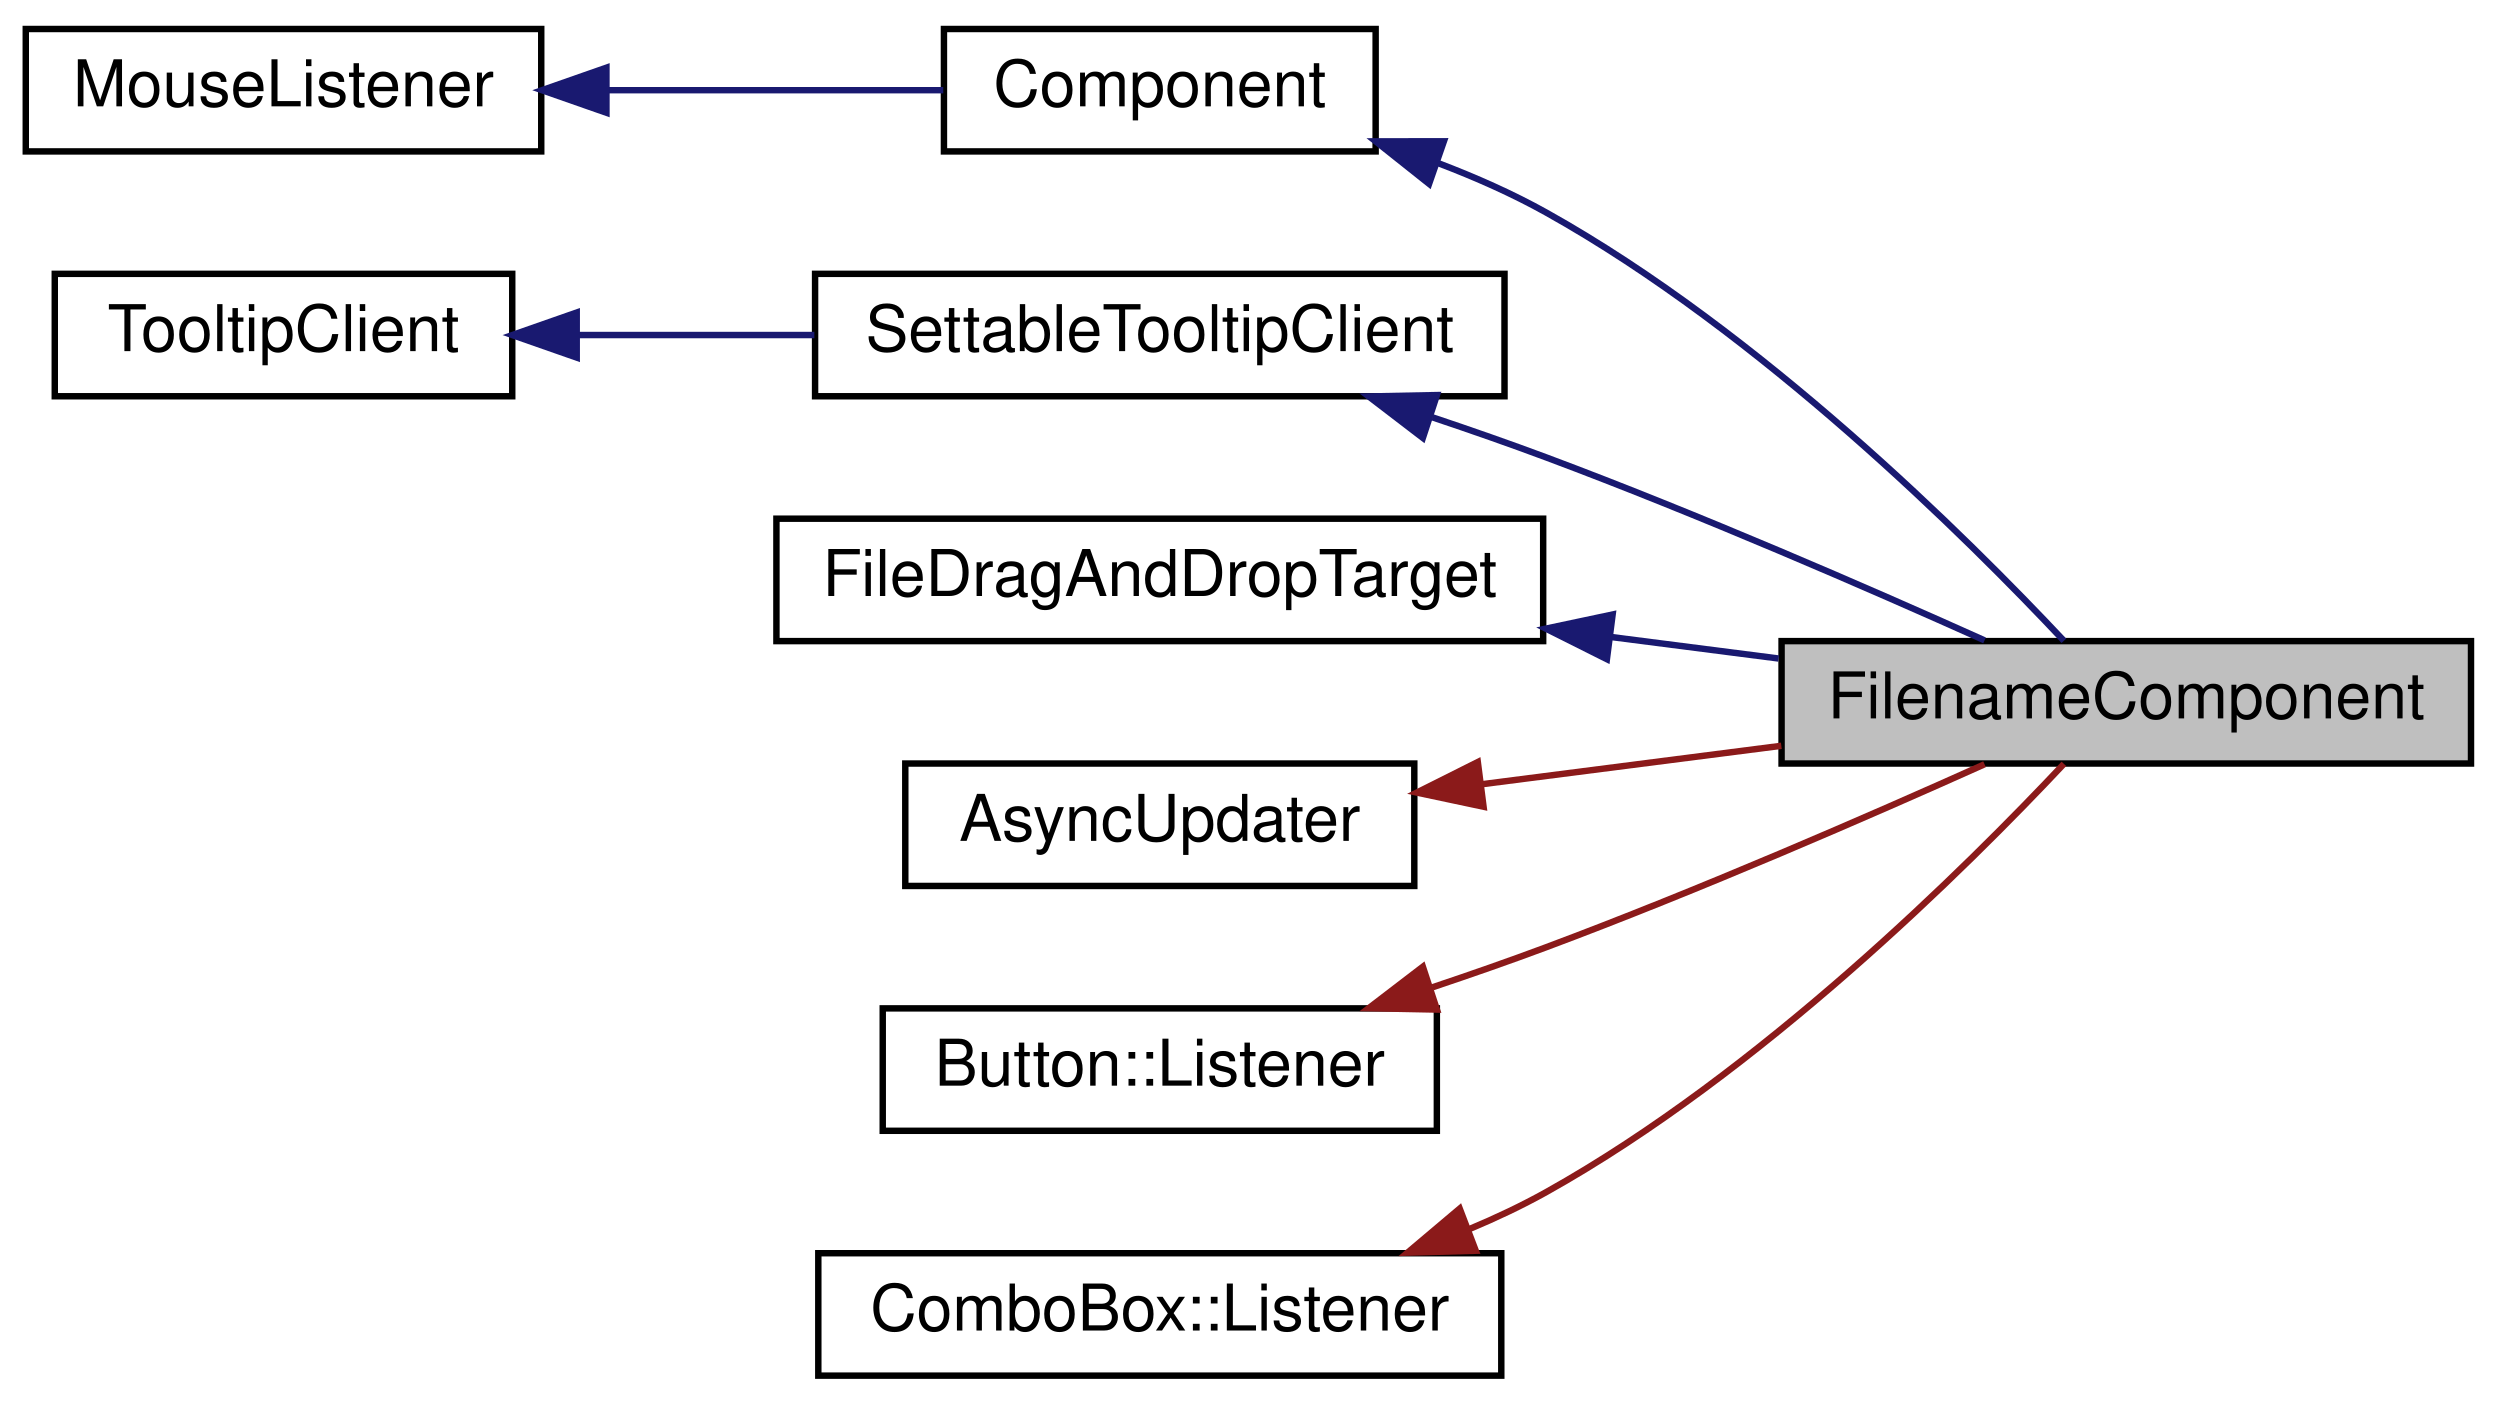
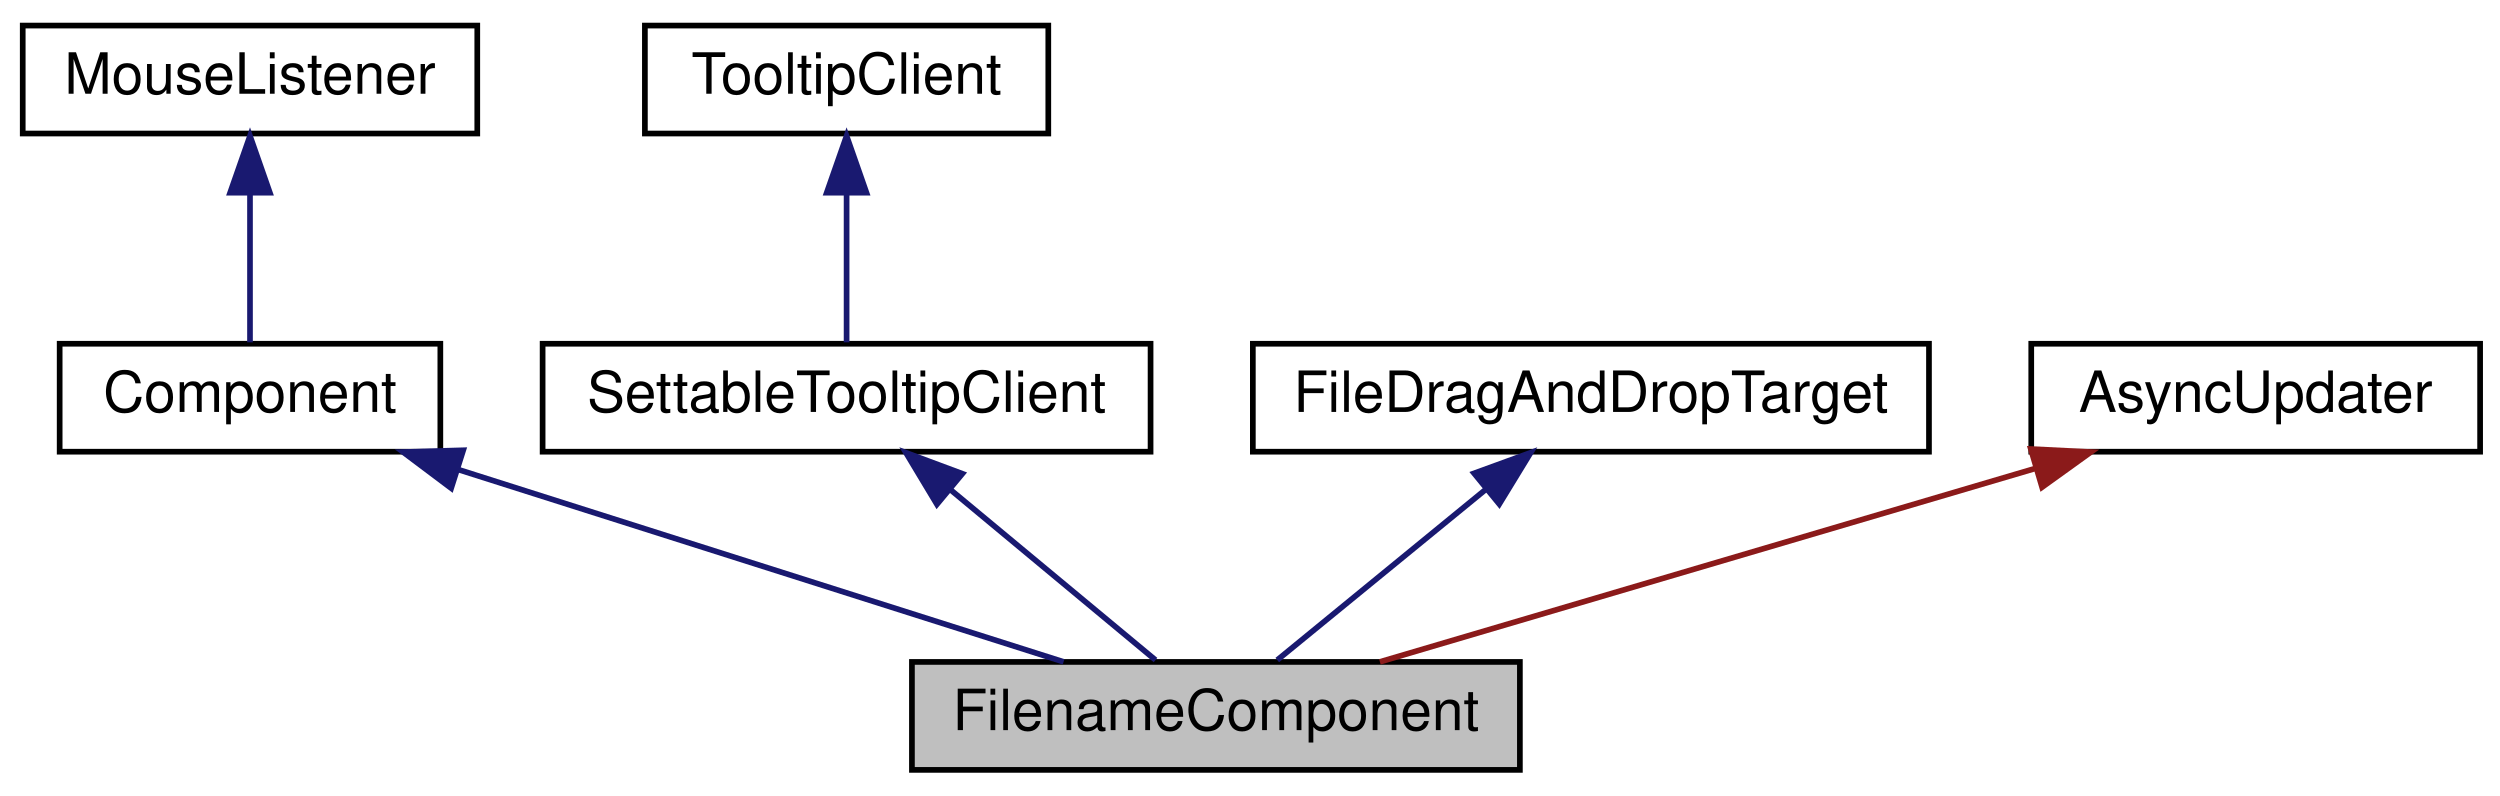
- <svg xmlns="http://www.w3.org/2000/svg" xmlns:xlink="http://www.w3.org/1999/xlink" width="388pt" height="218pt" viewBox="0.00 0.00 388.00 218.00">
-   <g id="graph0" class="graph" transform="scale(1 1) rotate(0) translate(4 214)">
+ <svg xmlns="http://www.w3.org/2000/svg" xmlns:xlink="http://www.w3.org/1999/xlink" width="440pt" height="140pt" viewBox="0.00 0.00 440.00 140.00">
+   <g id="graph0" class="graph" transform="scale(1 1) rotate(0) translate(4 136)">
    <g id="node1" class="node">
-       <polygon fill="#bfbfbf" stroke="black" points="272.5,-95.5 272.5,-114.5 379.5,-114.5 379.5,-95.5 272.5,-95.5" />
-       <text text-anchor="middle" x="326" y="-102.5" font-family="Helvetica,sans-Serif" font-size="10.00">FilenameComponent</text>
+       <polygon fill="#bfbfbf" stroke="black" points="156.5,-0.5 156.5,-19.5 263.5,-19.5 263.5,-0.5 156.5,-0.5" />
+       <text text-anchor="middle" x="210" y="-7.5" font-family="Helvetica,sans-Serif" font-size="10.00">FilenameComponent</text>
    </g>
    <g id="node2" class="node">
      <g id="a_node2">
        <a xlink:href="classComponent.html" target="_top" xlink:title="The base class for all JUCE user-interface objects. ">
-           <polygon fill="none" stroke="black" points="142.5,-190.5 142.5,-209.5 209.5,-209.5 209.5,-190.5 142.5,-190.5" />
-           <text text-anchor="middle" x="176" y="-197.5" font-family="Helvetica,sans-Serif" font-size="10.00">Component</text>
+           <polygon fill="none" stroke="black" points="6.5,-56.5 6.5,-75.5 73.5,-75.5 73.5,-56.5 6.5,-56.5" />
+           <text text-anchor="middle" x="40" y="-63.5" font-family="Helvetica,sans-Serif" font-size="10.00">Component</text>
        </a>
      </g>
    </g>
    <g id="edge1" class="edge">
-       <path fill="none" stroke="midnightblue" d="M219.214,-188.677C225.01,-186.475 230.763,-183.924 236,-181 269.176,-162.479 301.373,-130.464 316.319,-114.551" />
-       <polygon fill="midnightblue" stroke="midnightblue" points="217.795,-185.465 209.501,-192.058 220.096,-192.076 217.795,-185.465" />
+       <path fill="none" stroke="midnightblue" d="M76.819,-53.304C108.852,-43.129 154.515,-28.625 183.189,-19.516" />
+       <polygon fill="midnightblue" stroke="midnightblue" points="75.408,-50.08 66.937,-56.444 77.527,-56.752 75.408,-50.08" />
    </g>
    <g id="node3" class="node">
      <g id="a_node3">
        <a xlink:href="classMouseListener.html" target="_top" xlink:title="A MouseListener can be registered with a component to receive callbacks about mouse events that happe...">
-           <polygon fill="none" stroke="black" points="0,-190.5 0,-209.5 80,-209.5 80,-190.5 0,-190.5" />
-           <text text-anchor="middle" x="40" y="-197.5" font-family="Helvetica,sans-Serif" font-size="10.00">MouseListener</text>
+           <polygon fill="none" stroke="black" points="0,-112.5 0,-131.5 80,-131.5 80,-112.5 0,-112.5" />
+           <text text-anchor="middle" x="40" y="-119.5" font-family="Helvetica,sans-Serif" font-size="10.00">MouseListener</text>
        </a>
      </g>
    </g>
    <g id="edge2" class="edge">
-       <path fill="none" stroke="midnightblue" d="M90.131,-200C107.545,-200 126.695,-200 142.391,-200" />
-       <polygon fill="midnightblue" stroke="midnightblue" points="90.119,-196.5 80.119,-200 90.118,-203.5 90.119,-196.5" />
+       <path fill="none" stroke="midnightblue" d="M40,-101.805C40,-92.91 40,-82.78 40,-75.751" />
+       <polygon fill="midnightblue" stroke="midnightblue" points="36.5,-102.083 40,-112.083 43.5,-102.083 36.5,-102.083" />
    </g>
    <g id="node4" class="node">
      <g id="a_node4">
        <a xlink:href="classSettableTooltipClient.html" target="_top" xlink:title="An implementation of TooltipClient that stores the tooltip string and a method for changing it...">
-           <polygon fill="none" stroke="black" points="122.5,-152.5 122.5,-171.5 229.5,-171.5 229.5,-152.5 122.5,-152.5" />
-           <text text-anchor="middle" x="176" y="-159.5" font-family="Helvetica,sans-Serif" font-size="10.00">SettableTooltipClient</text>
+           <polygon fill="none" stroke="black" points="91.5,-56.5 91.5,-75.5 198.5,-75.5 198.5,-56.5 91.5,-56.5" />
+           <text text-anchor="middle" x="145" y="-63.5" font-family="Helvetica,sans-Serif" font-size="10.00">SettableTooltipClient</text>
        </a>
      </g>
    </g>
    <g id="edge3" class="edge">
-       <path fill="none" stroke="midnightblue" d="M218.31,-149.231C224.276,-147.233 230.317,-145.123 236,-143 259.608,-134.18 286.106,-122.65 304.002,-114.613" />
-       <polygon fill="midnightblue" stroke="midnightblue" points="216.829,-146.033 208.417,-152.474 219.01,-152.685 216.829,-146.033" />
+       <path fill="none" stroke="midnightblue" d="M163.273,-49.82C174.918,-40.145 189.599,-27.948 199.367,-19.834" />
+       <polygon fill="midnightblue" stroke="midnightblue" points="160.899,-47.242 155.443,-56.324 165.372,-52.626 160.899,-47.242" />
    </g>
    <g id="node5" class="node">
      <g id="a_node5">
        <a xlink:href="classTooltipClient.html" target="_top" xlink:title="Components that want to use pop-up tooltips should implement this interface. ">
-           <polygon fill="none" stroke="black" points="4.5,-152.5 4.5,-171.5 75.5,-171.5 75.5,-152.5 4.5,-152.5" />
-           <text text-anchor="middle" x="40" y="-159.5" font-family="Helvetica,sans-Serif" font-size="10.00">TooltipClient</text>
+           <polygon fill="none" stroke="black" points="109.5,-112.5 109.5,-131.5 180.5,-131.5 180.5,-112.5 109.5,-112.5" />
+           <text text-anchor="middle" x="145" y="-119.5" font-family="Helvetica,sans-Serif" font-size="10.00">TooltipClient</text>
        </a>
      </g>
    </g>
    <g id="edge4" class="edge">
-       <path fill="none" stroke="midnightblue" d="M85.563,-162C97.36,-162 110.207,-162 122.388,-162" />
-       <polygon fill="midnightblue" stroke="midnightblue" points="85.508,-158.5 75.508,-162 85.508,-165.5 85.508,-158.5" />
+       <path fill="none" stroke="midnightblue" d="M145,-101.805C145,-92.91 145,-82.78 145,-75.751" />
+       <polygon fill="midnightblue" stroke="midnightblue" points="141.5,-102.083 145,-112.083 148.5,-102.083 141.5,-102.083" />
    </g>
    <g id="node6" class="node">
      <g id="a_node6">
        <a xlink:href="classFileDragAndDropTarget.html" target="_top" xlink:title="Components derived from this class can have files dropped onto them by an external application...">
-           <polygon fill="none" stroke="black" points="116.5,-114.5 116.5,-133.5 235.5,-133.5 235.5,-114.5 116.5,-114.5" />
-           <text text-anchor="middle" x="176" y="-121.5" font-family="Helvetica,sans-Serif" font-size="10.00">FileDragAndDropTarget</text>
+           <polygon fill="none" stroke="black" points="216.5,-56.5 216.5,-75.5 335.5,-75.5 335.5,-56.5 216.5,-56.5" />
+           <text text-anchor="middle" x="276" y="-63.5" font-family="Helvetica,sans-Serif" font-size="10.00">FileDragAndDropTarget</text>
        </a>
      </g>
    </g>
    <g id="edge5" class="edge">
-       <path fill="none" stroke="midnightblue" d="M246.085,-115.131C254.806,-114.011 263.619,-112.88 272.036,-111.799" />
-       <polygon fill="midnightblue" stroke="midnightblue" points="245.392,-111.691 235.919,-116.436 246.283,-118.634 245.392,-111.691" />
+       <path fill="none" stroke="midnightblue" d="M257.446,-49.82C245.622,-40.145 230.714,-27.948 220.797,-19.834" />
+       <polygon fill="midnightblue" stroke="midnightblue" points="255.44,-52.7 265.396,-56.324 259.873,-47.283 255.44,-52.7" />
    </g>
    <g id="node7" class="node">
      <g id="a_node7">
        <a xlink:href="classAsyncUpdater.html" target="_top" xlink:title="Has a callback method that is triggered asynchronously. ">
-           <polygon fill="none" stroke="black" points="136.5,-76.5 136.5,-95.5 215.5,-95.5 215.5,-76.5 136.5,-76.5" />
-           <text text-anchor="middle" x="176" y="-83.5" font-family="Helvetica,sans-Serif" font-size="10.00">AsyncUpdater</text>
+           <polygon fill="none" stroke="black" points="353.5,-56.5 353.5,-75.5 432.5,-75.5 432.5,-56.5 353.5,-56.5" />
+           <text text-anchor="middle" x="393" y="-63.5" font-family="Helvetica,sans-Serif" font-size="10.00">AsyncUpdater</text>
        </a>
      </g>
    </g>
    <g id="edge6" class="edge">
-       <path fill="none" stroke="#8b1a1a" d="M225.933,-92.282C240.853,-94.197 257.315,-96.311 272.463,-98.255" />
-       <polygon fill="#8b1a1a" stroke="#8b1a1a" points="226.25,-88.794 215.885,-90.992 225.358,-95.737 226.25,-88.794" />
-     </g>
-     <g id="node8" class="node">
-       <g id="a_node8">
-         <a xlink:href="classButton_1_1Listener.html" target="_top" xlink:title="Used to receive callbacks when a button is clicked. ">
-           <polygon fill="none" stroke="black" points="133,-38.5 133,-57.5 219,-57.5 219,-38.5 133,-38.5" />
-           <text text-anchor="middle" x="176" y="-45.5" font-family="Helvetica,sans-Serif" font-size="10.00">Button::Listener</text>
-         </a>
-       </g>
-     </g>
-     <g id="edge7" class="edge">
-       <path fill="none" stroke="#8b1a1a" d="M218.31,-60.769C224.276,-62.767 230.317,-64.877 236,-67 259.608,-75.82 286.106,-87.35 304.002,-95.387" />
-       <polygon fill="#8b1a1a" stroke="#8b1a1a" points="219.01,-57.315 208.417,-57.526 216.829,-63.967 219.01,-57.315" />
-     </g>
-     <g id="node9" class="node">
-       <g id="a_node9">
-         <a xlink:href="classComboBox_1_1Listener.html" target="_top" xlink:title="A class for receiving events from a ComboBox. ">
-           <polygon fill="none" stroke="black" points="123,-0.5 123,-19.5 229,-19.5 229,-0.5 123,-0.5" />
-           <text text-anchor="middle" x="176" y="-7.5" font-family="Helvetica,sans-Serif" font-size="10.00">ComboBox::Listener</text>
-         </a>
-       </g>
-     </g>
-     <g id="edge8" class="edge">
-       <path fill="none" stroke="#8b1a1a" d="M224.121,-23.28C228.23,-25.001 232.247,-26.905 236,-29 269.176,-47.521 301.373,-79.536 316.319,-95.449" />
-       <polygon fill="#8b1a1a" stroke="#8b1a1a" points="225.042,-19.885 214.451,-19.591 222.547,-26.426 225.042,-19.885" />
+       <path fill="none" stroke="#8b1a1a" d="M354.257,-53.568C319.735,-43.381 269.995,-28.703 238.861,-19.516" />
+       <polygon fill="#8b1a1a" stroke="#8b1a1a" points="353.421,-56.97 364.003,-56.444 355.403,-50.256 353.421,-56.97" />
    </g>
  </g>
</svg>
